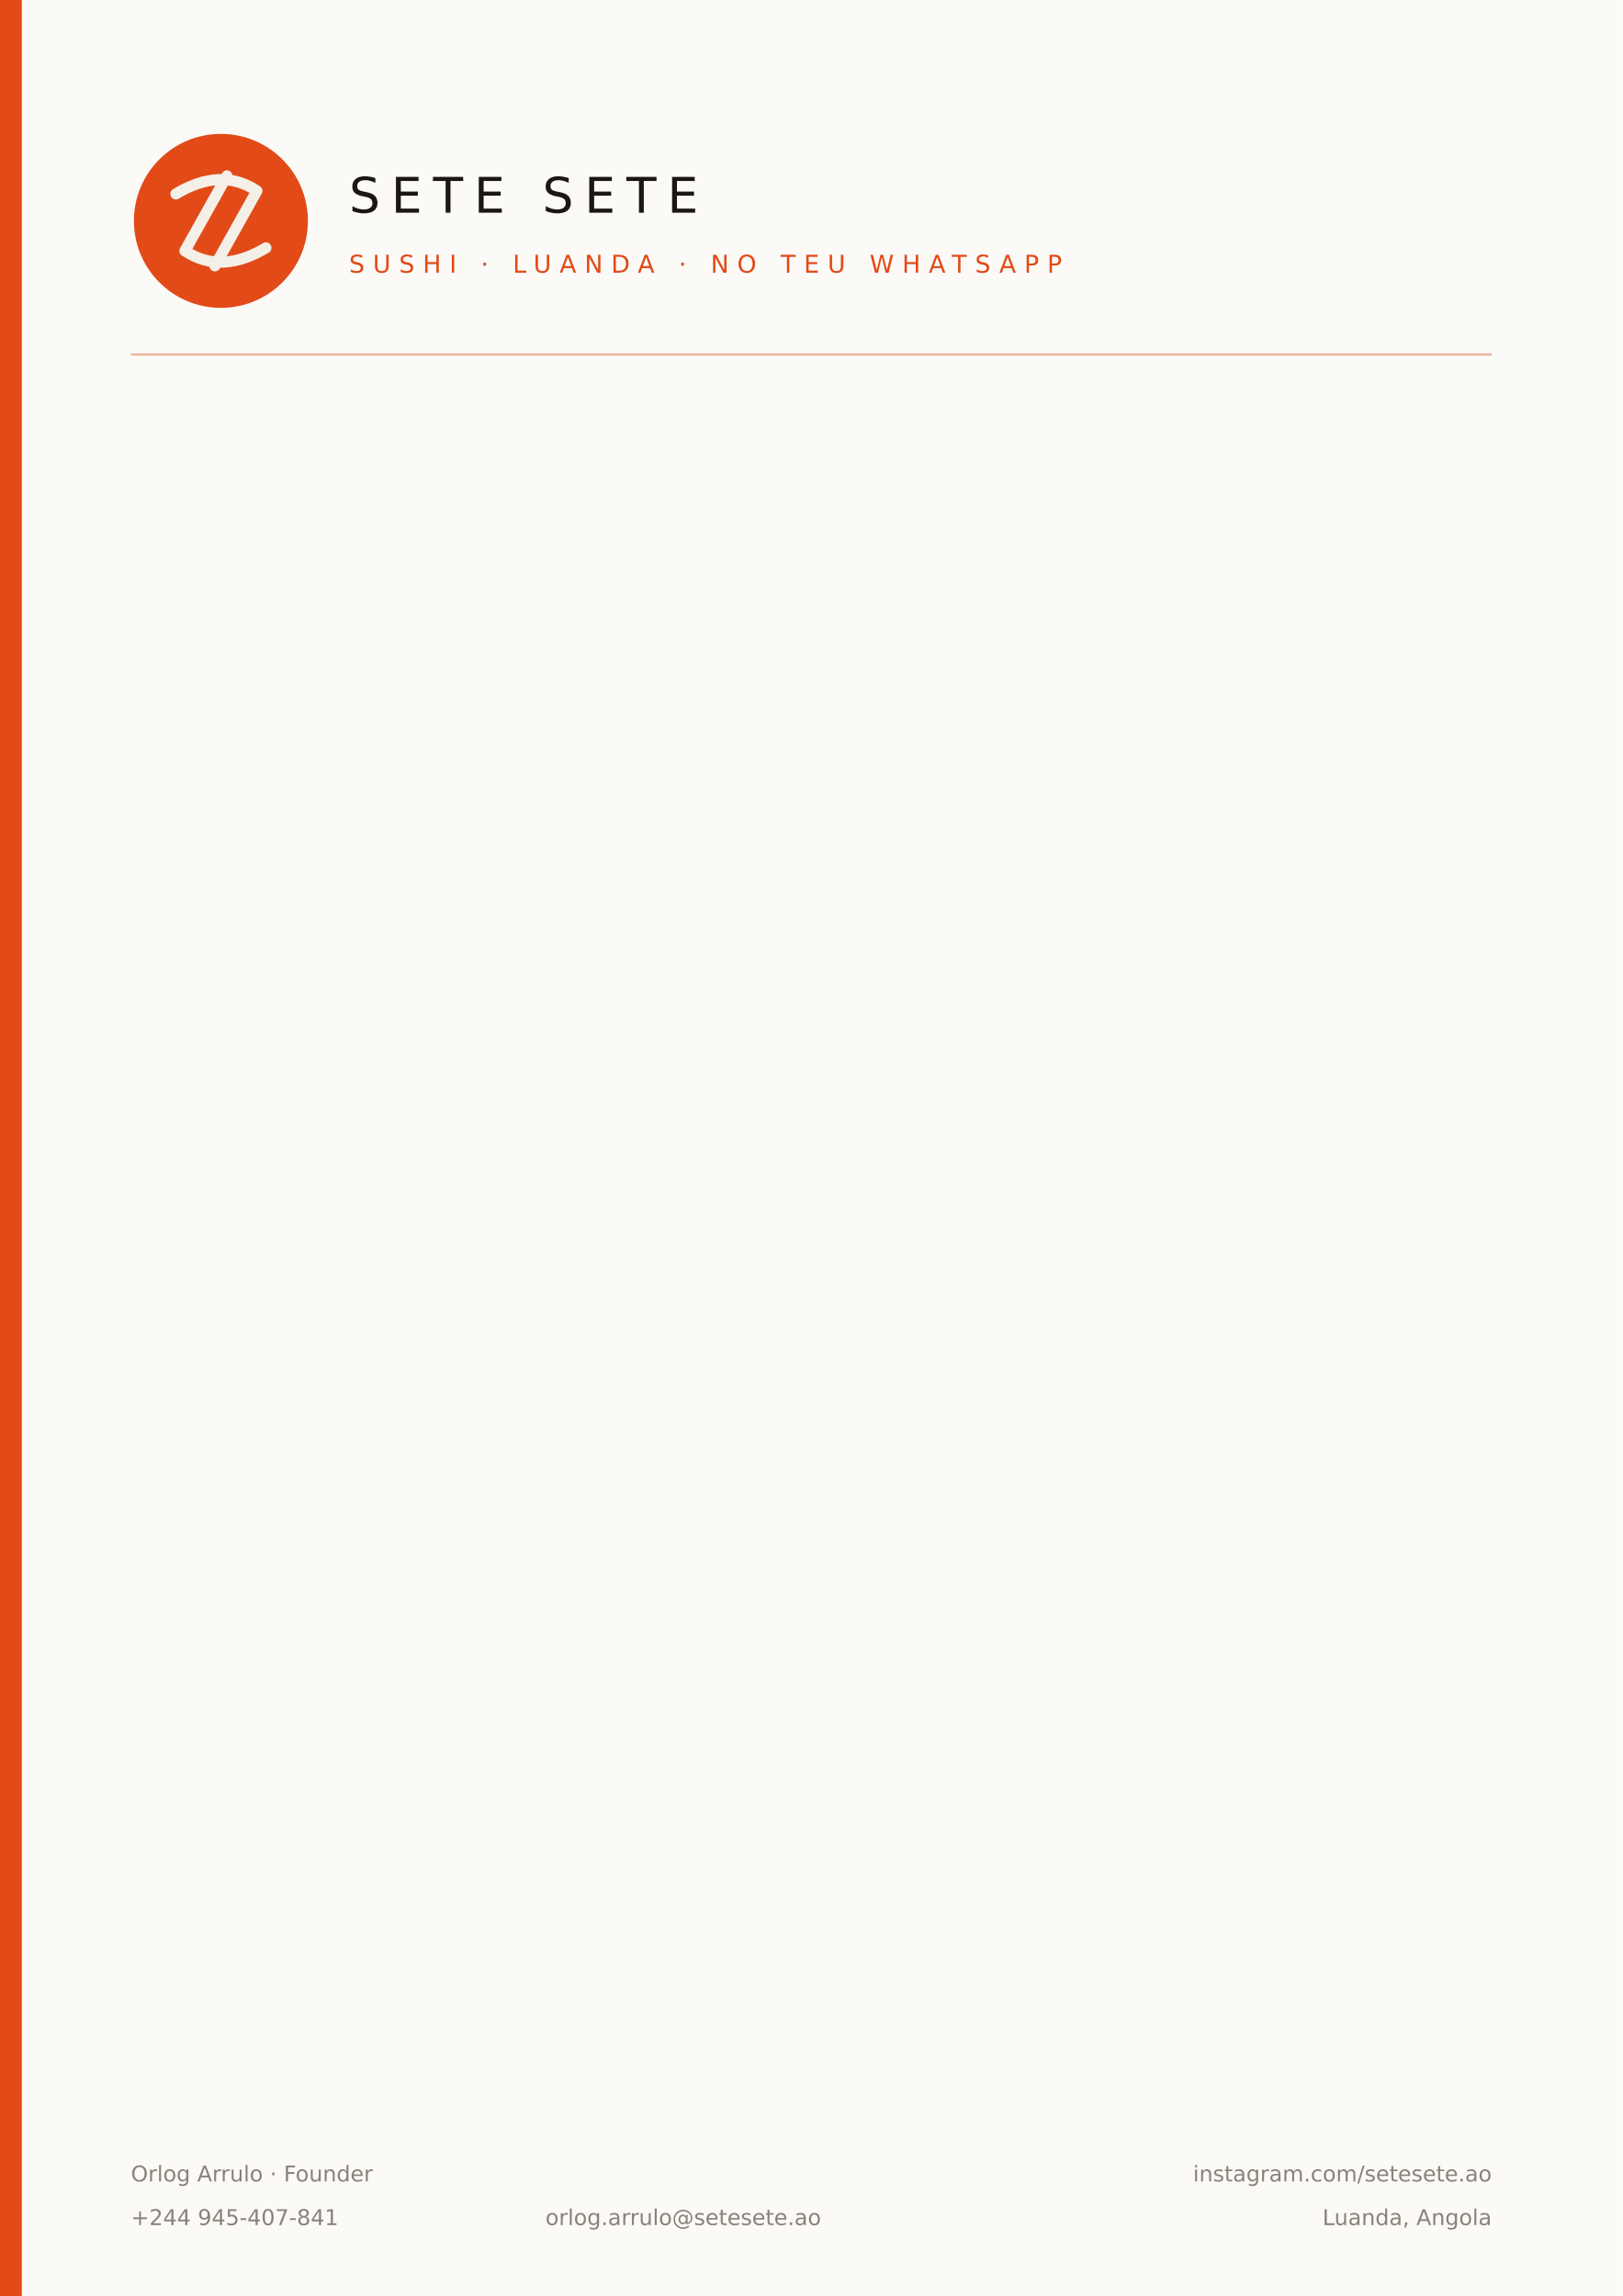
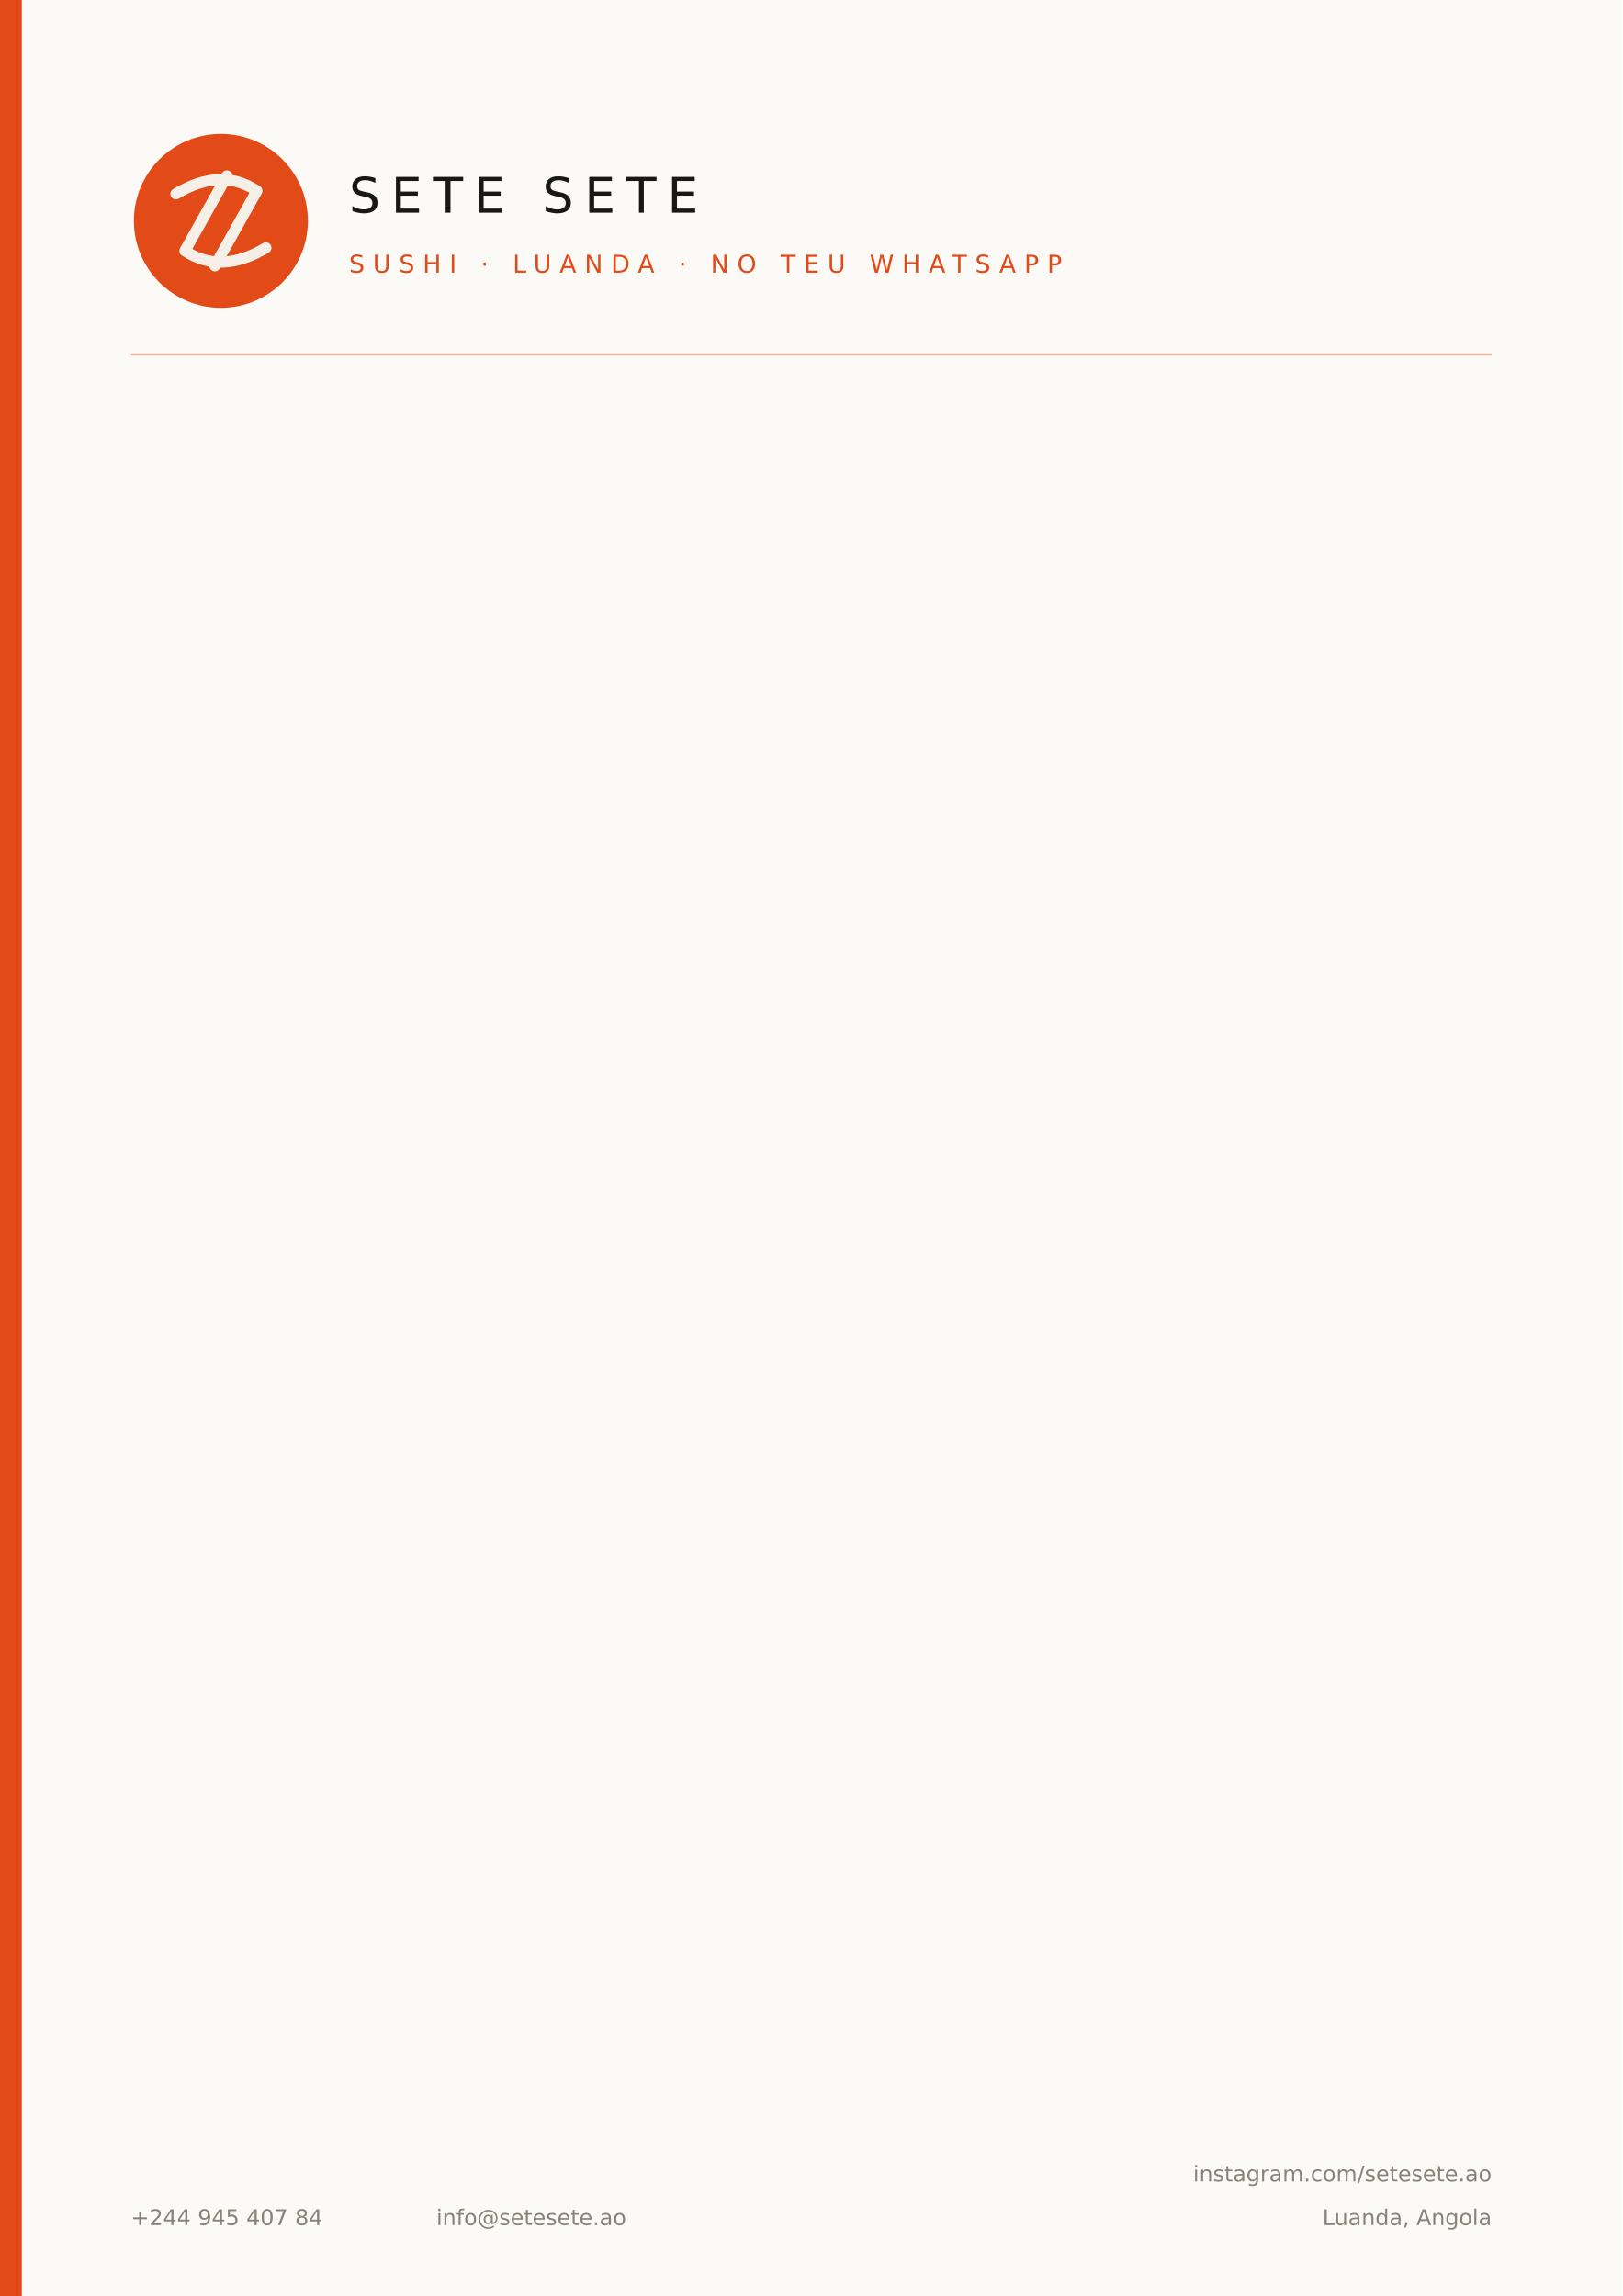
<svg xmlns="http://www.w3.org/2000/svg" viewBox="0 0 595 842" width="595" height="842">
  <rect width="595" height="842" fill="#FBFAF7" />
  <rect x="0" y="0" width="8" height="842" fill="#E24A17" />
  <g transform="translate(48,48) scale(0.55)">
    <circle cx="60" cy="60" r="58" fill="#E24A17" />
    <g fill="none" stroke="#F4F0E8" stroke-width="7.4" stroke-linecap="round" stroke-linejoin="round">
      <path d="M30 42 Q60 24 84 40 L56 90" />
      <path d="M90 78 Q60 96 36 80 L64 30" />
    </g>
  </g>
  <text x="128" y="78" font-family="DejaVu Sans, Helvetica, Arial, sans-serif" font-size="18" letter-spacing="4" fill="#1A1714">SETE SETE</text>
  <text x="128" y="100" font-family="DejaVu Sans, Helvetica, Arial, sans-serif" font-size="9" letter-spacing="3" fill="#E24A17">SUSHI · LUANDA · NO TEU WHATSAPP</text>
  <line x1="48" y1="130" x2="547" y2="130" stroke="#E24A17" stroke-width="0.8" opacity="0.4" />
  <g fill="#8A8278" font-family="DejaVu Sans, Helvetica, Arial, sans-serif" font-size="8">
-     <text x="48" y="800">Orlog Arrulo · Founder</text>
-     <text x="48" y="816">+244 945-407-841</text>
-     <text x="200" y="816">orlog.arrulo@setesete.ao</text>
+     <text x="48" y="816">+244 945 407 84</text>
+     <text x="160" y="816">info@setesete.ao</text>
    <text x="547" y="800" text-anchor="end">instagram.com/setesete.ao</text>
    <text x="547" y="816" text-anchor="end">Luanda, Angola</text>
  </g>
</svg>
